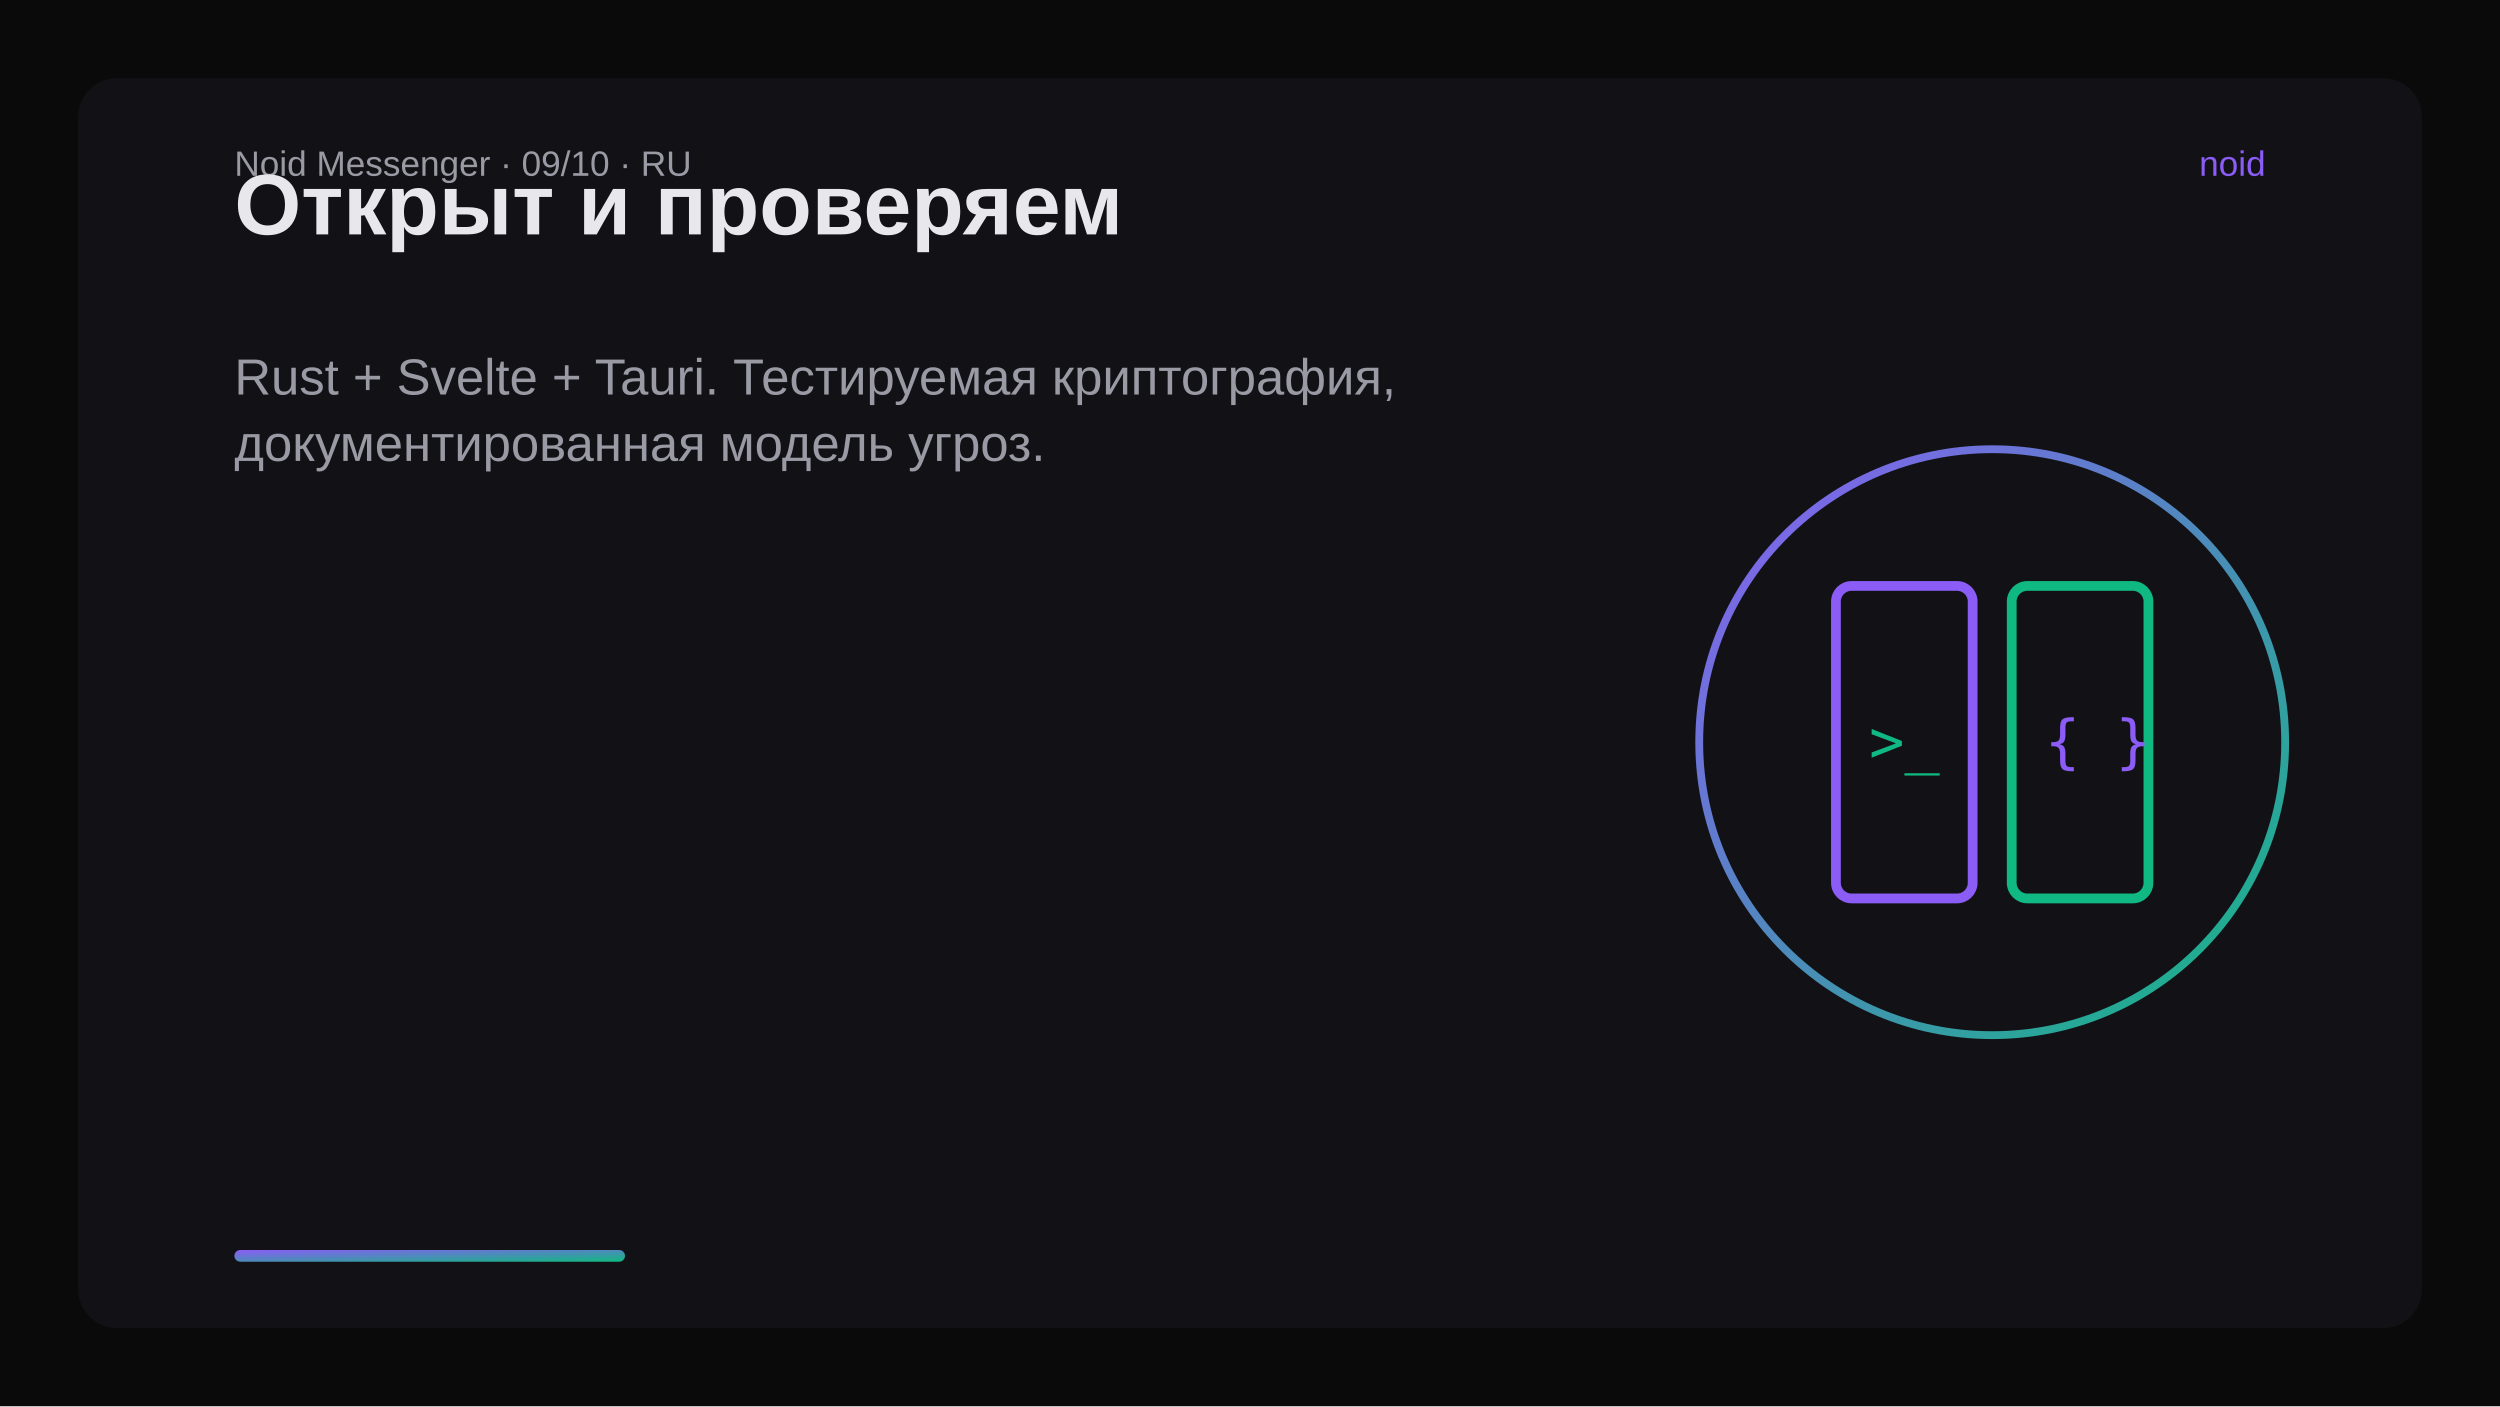
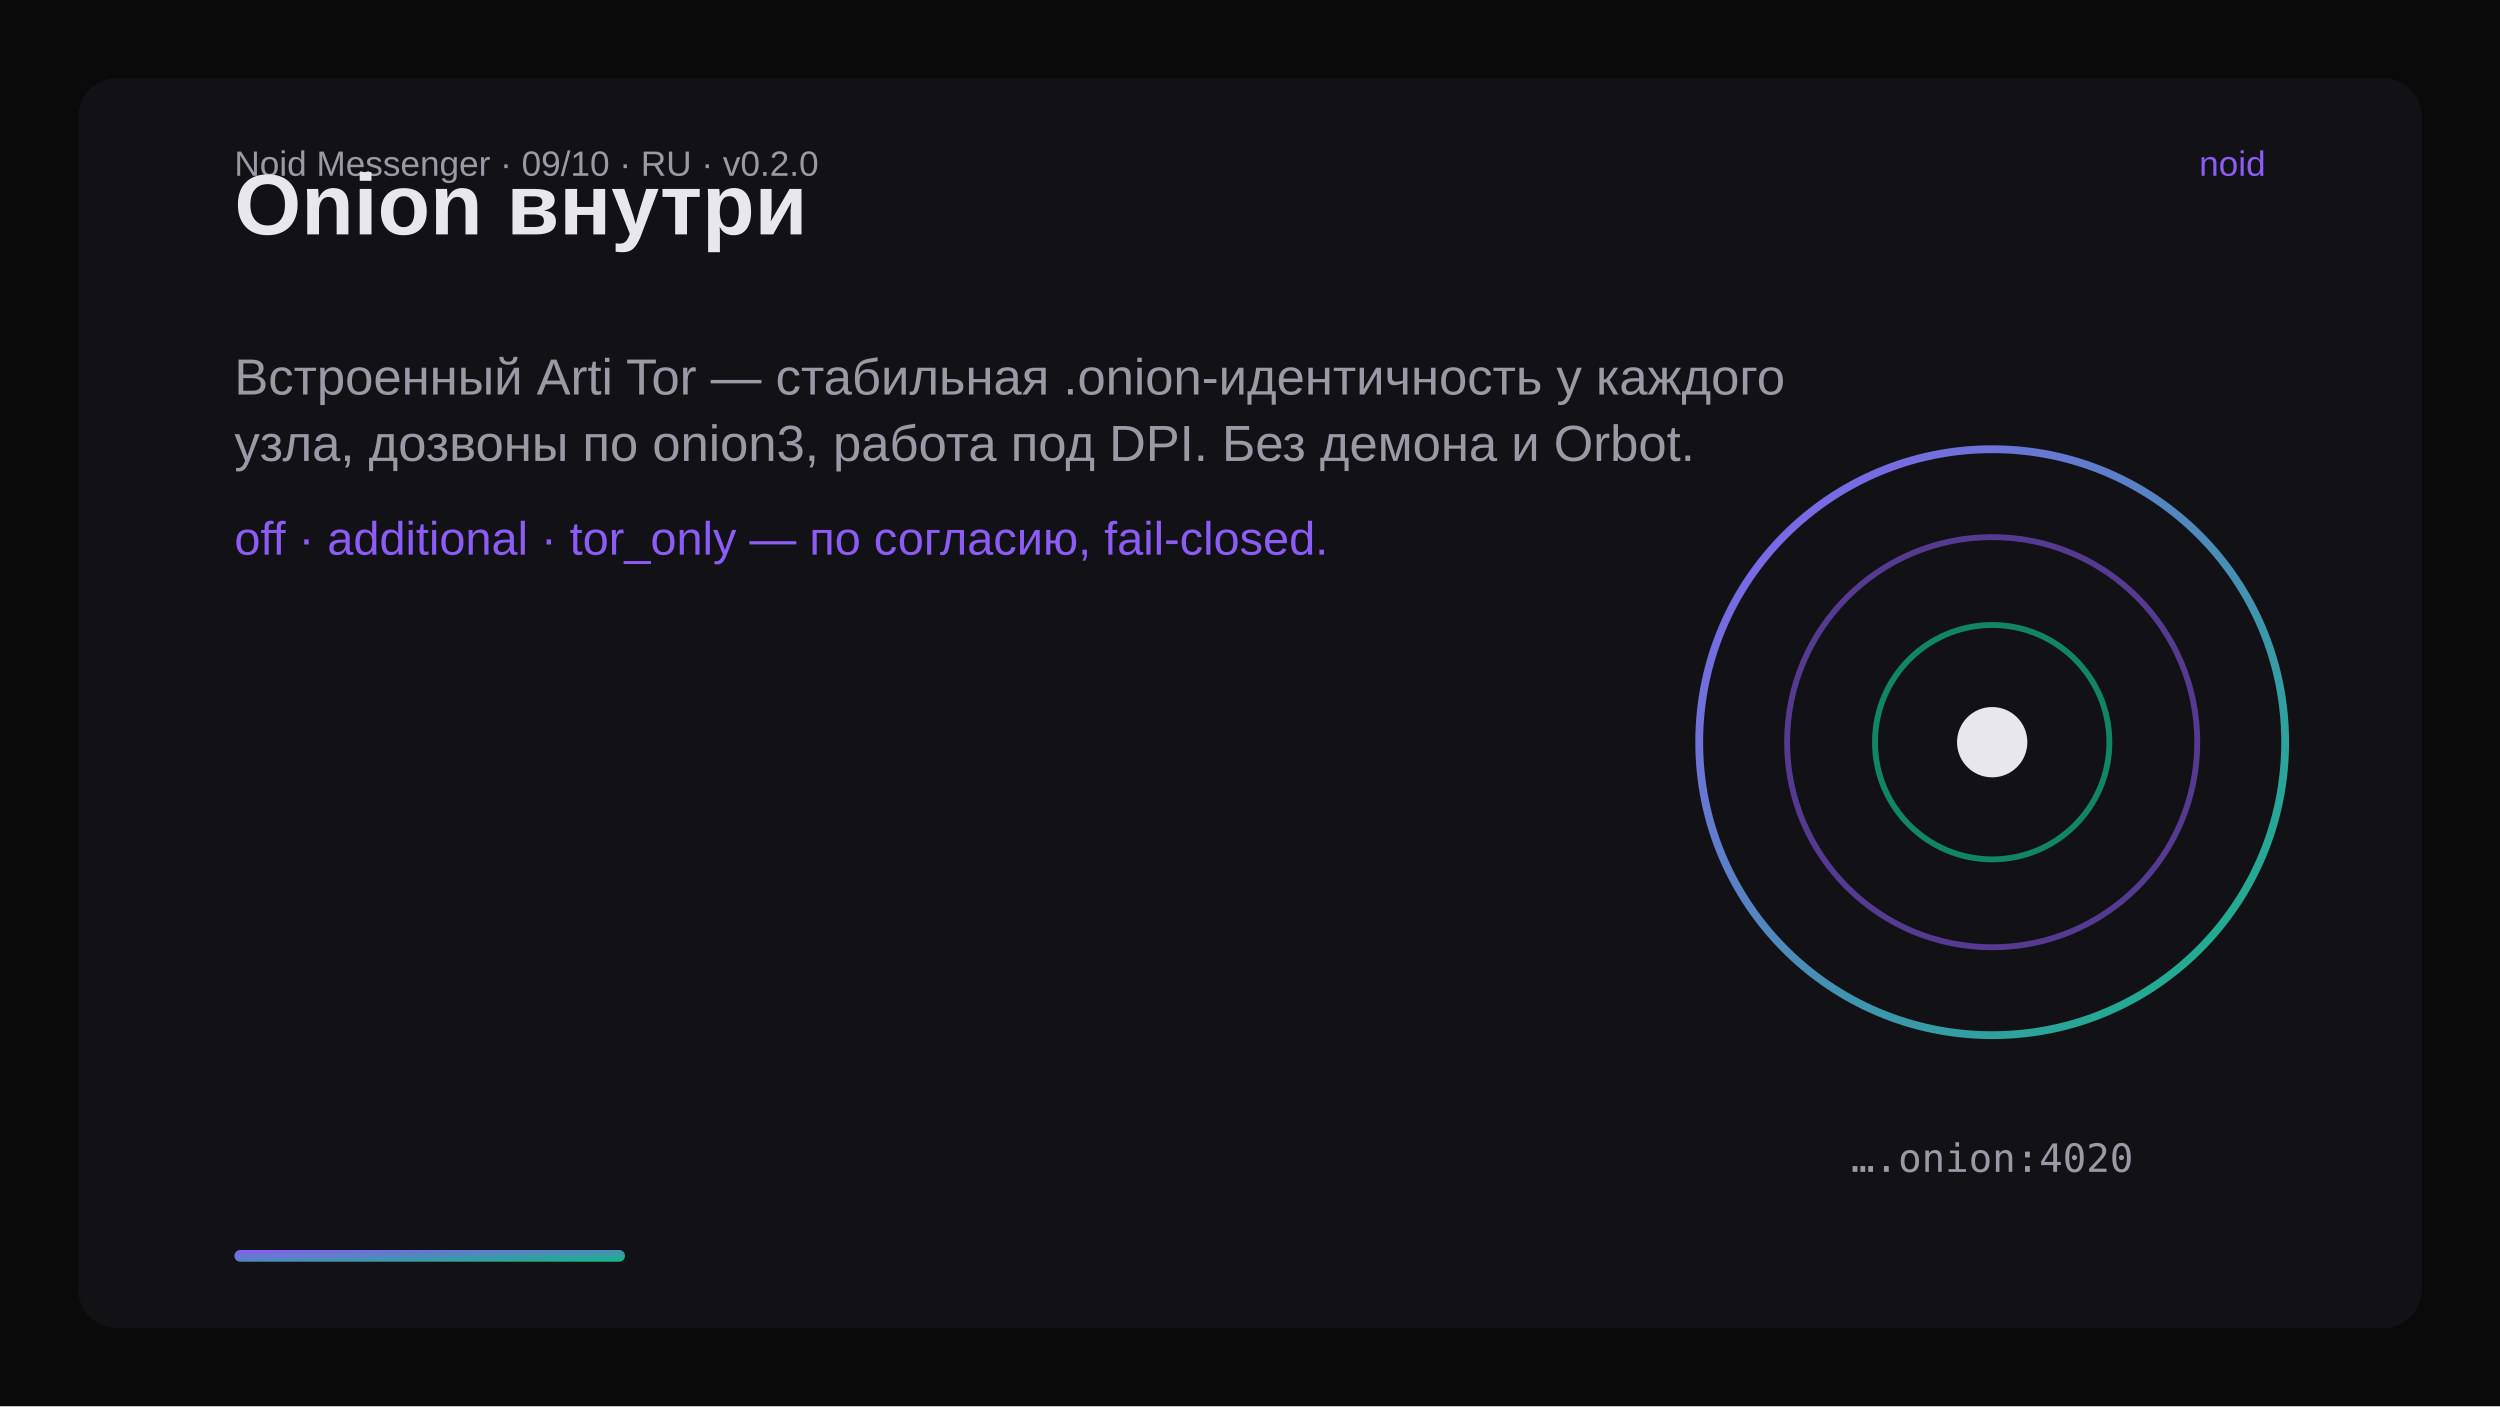
<svg xmlns="http://www.w3.org/2000/svg" width="1280" height="720" viewBox="0 0 1280 720">
  <defs>
    <linearGradient id="g" x1="0" y1="0" x2="1" y2="1">
      <stop offset="0" stop-color="#8b5cf6" />
      <stop offset="1" stop-color="#10b981" />
    </linearGradient>
  </defs>
  <rect width="1280" height="720" fill="#0a0a0b" />
  <rect x="40" y="40" width="1200" height="640" rx="20" fill="#121216" />
-   <text x="120" y="90" font-family="Segoe UI,Arial" font-size="18" fill="#9a9aa5">Noid Messenger · 09/10 · RU</text>
+   <text x="120" y="90" font-family="Segoe UI,Arial" font-size="18" fill="#9a9aa5">Noid Messenger · 09/10 · RU · v0.2.0</text>
  <text x="1160" y="90" text-anchor="end" font-family="Segoe UI,Arial" font-size="18" fill="#8b5cf6">noid</text>
-   <text x="120" y="120" font-family="Segoe UI,Arial" font-size="44" font-weight="700" fill="#e8e8ec">Открыт и проверяем</text>
-   <text x="120" y="202" font-family="Segoe UI,Arial" font-size="26" fill="#9a9aa5">Rust + Svelte + Tauri. Тестируемая криптография,</text>
-   <text x="120" y="236" font-family="Segoe UI,Arial" font-size="26" fill="#9a9aa5">документированная модель угроз.</text>
+   <text x="120" y="120" font-family="Segoe UI,Arial" font-size="44" font-weight="700" fill="#e8e8ec">Onion внутри</text>
+   <text x="120" y="202" font-family="Segoe UI,Arial" font-size="26" fill="#9a9aa5">Встроенный Arti Tor — стабильная .onion-идентичность у каждого</text>
+   <text x="120" y="236" font-family="Segoe UI,Arial" font-size="26" fill="#9a9aa5">узла, дозвоны по onion3, работа под DPI. Без демона и Orbot.</text>
+   <text x="120" y="284" font-family="Segoe UI,Arial" font-size="24" fill="#8b5cf6">off · additional · tor_only — по согласию, fail-closed.</text>
  <circle cx="1020" cy="380" r="150" fill="none" stroke="url(#g)" stroke-width="4" />
-   <rect x="940" y="300" width="70" height="160" rx="8" fill="none" stroke="#8b5cf6" stroke-width="5" />
-   <rect x="1030" y="300" width="70" height="160" rx="8" fill="none" stroke="#10b981" stroke-width="5" />
-   <text x="957" y="390" font-family="Consolas,monospace" font-size="30" fill="#10b981">&gt;_</text>
-   <text x="1047" y="390" font-family="Consolas,monospace" font-size="30" fill="#8b5cf6">{ }</text>
+   <circle cx="1020" cy="380" r="105" fill="none" stroke="#8b5cf6" stroke-width="3" opacity="0.55" />
+   <circle cx="1020" cy="380" r="60" fill="none" stroke="#10b981" stroke-width="3" opacity="0.7" />
+   <circle cx="1020" cy="380" r="18" fill="#e8e8ec" />
+   <text x="1020" y="600" text-anchor="middle" font-family="Consolas,monospace" font-size="20" fill="#9a9aa5">….onion:4020</text>
  <rect x="120" y="640" width="200" height="6" rx="3" fill="url(#g)" />
</svg>
